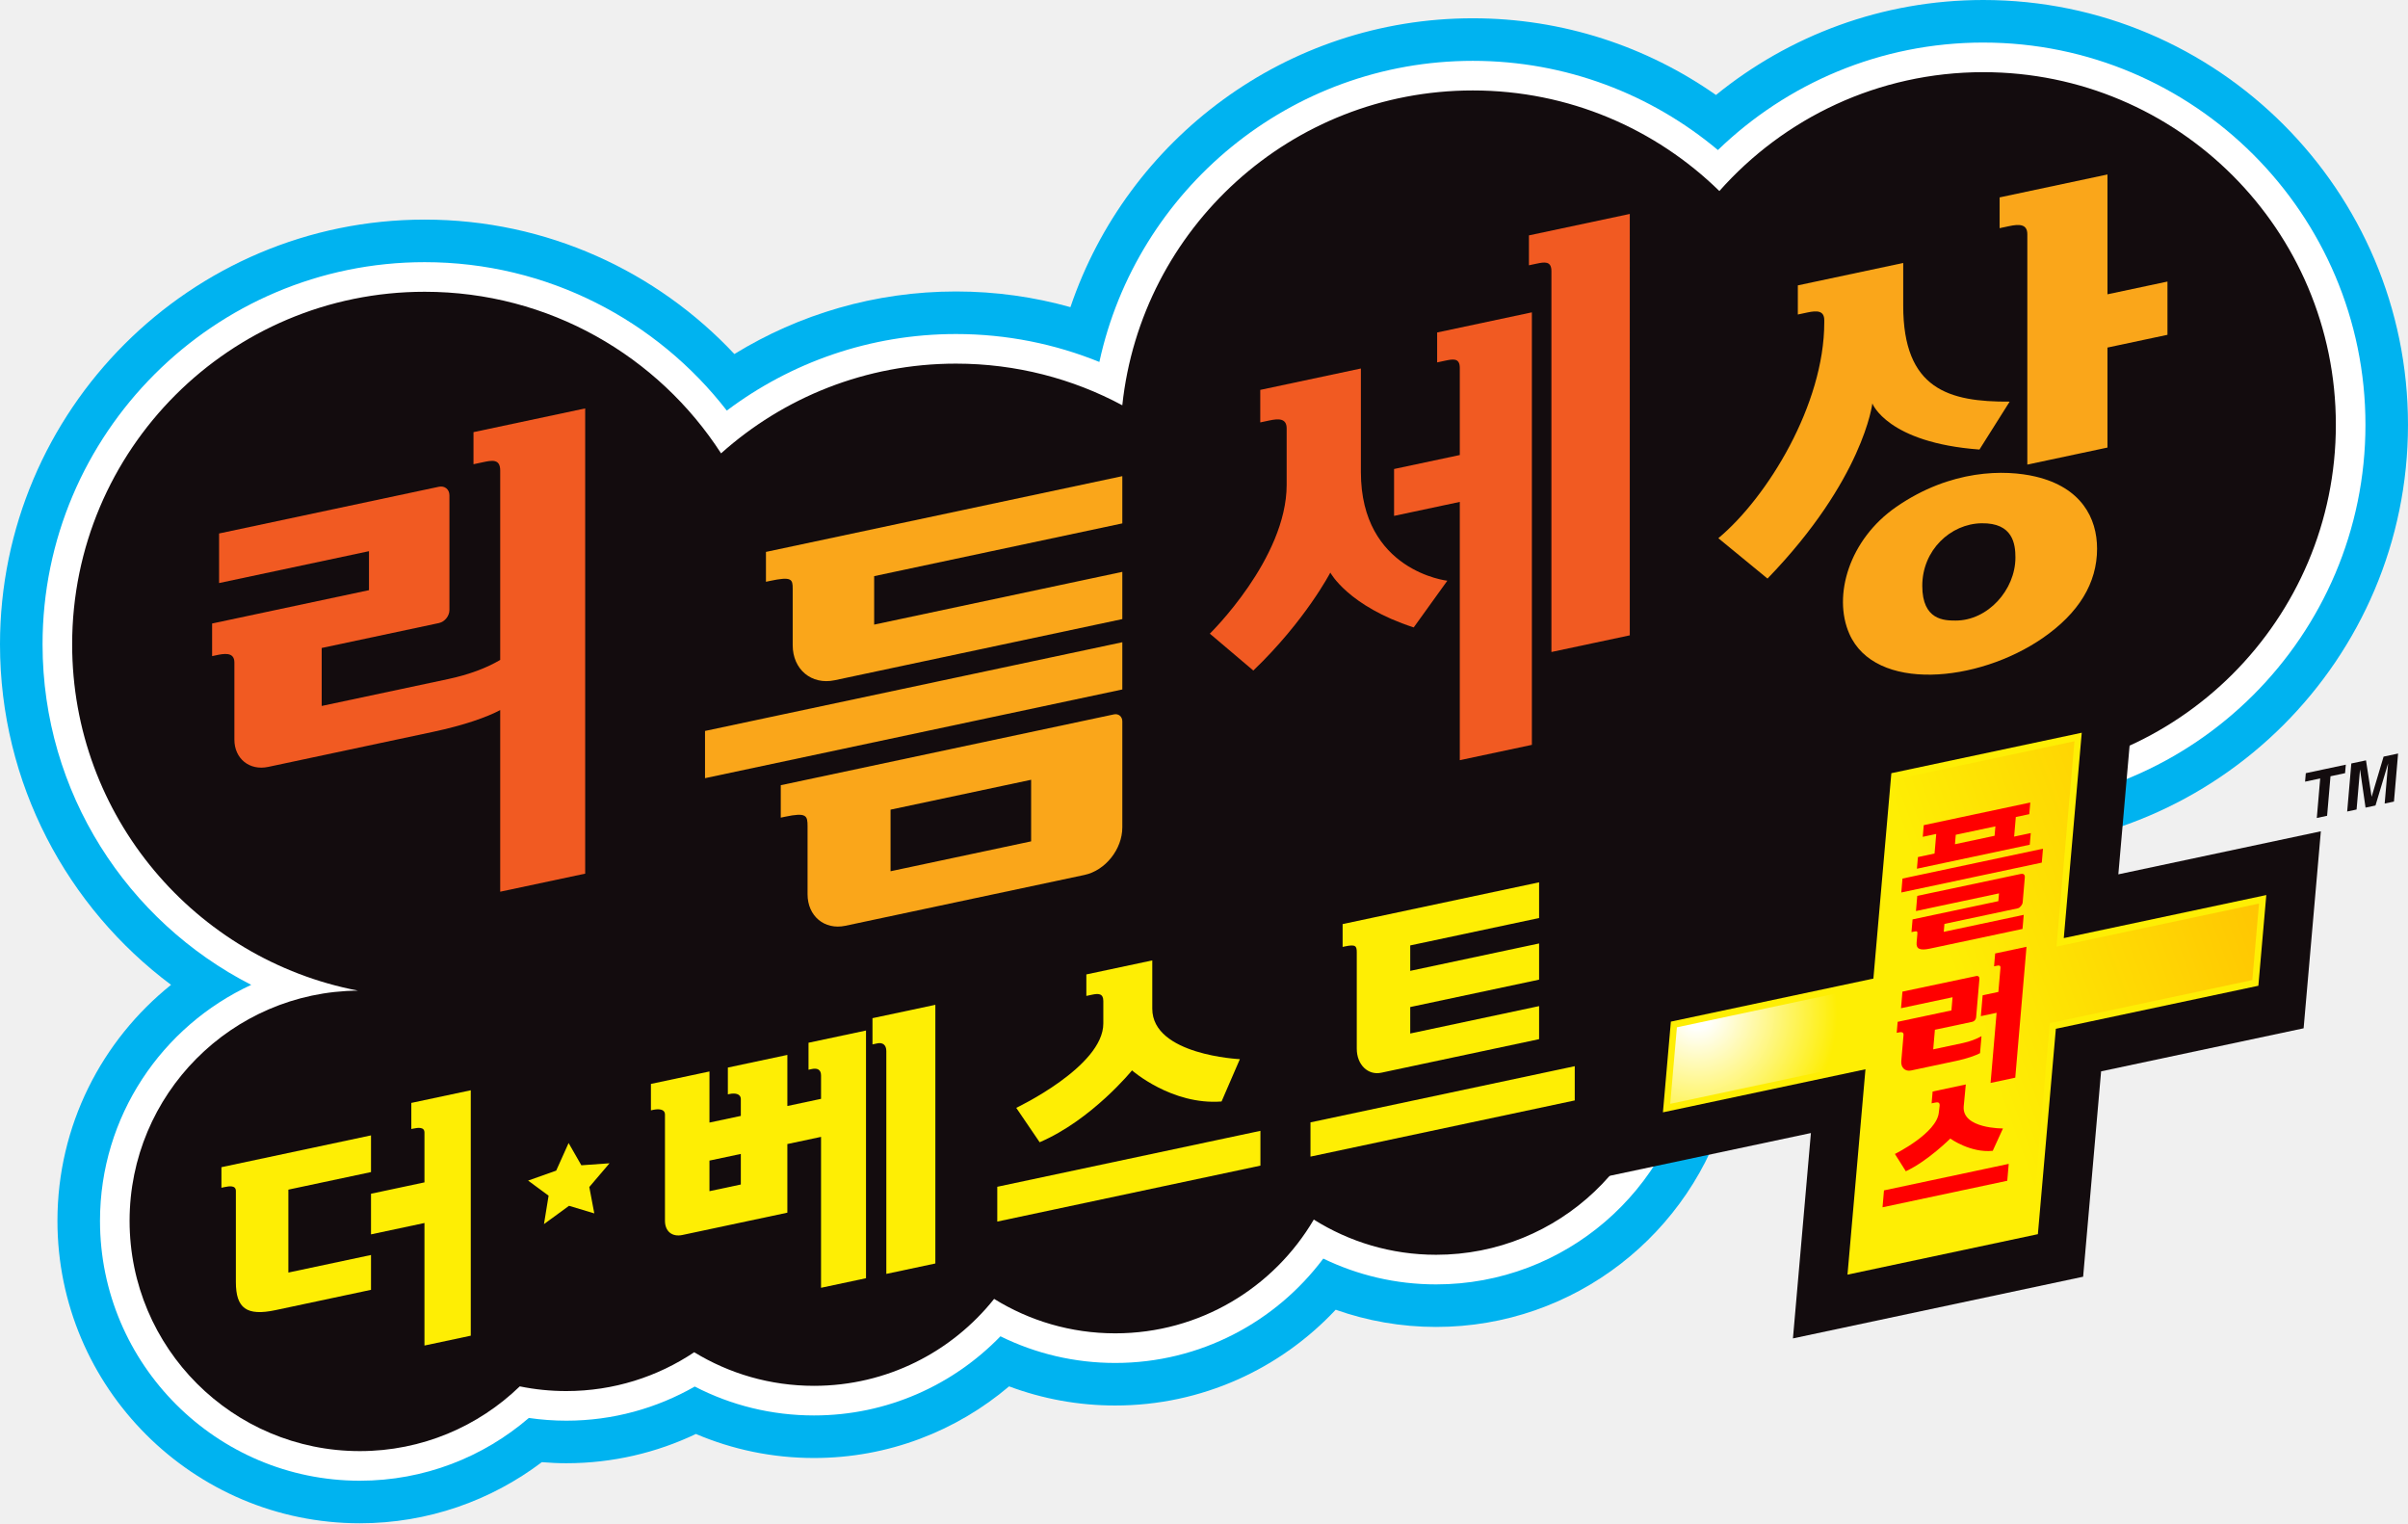
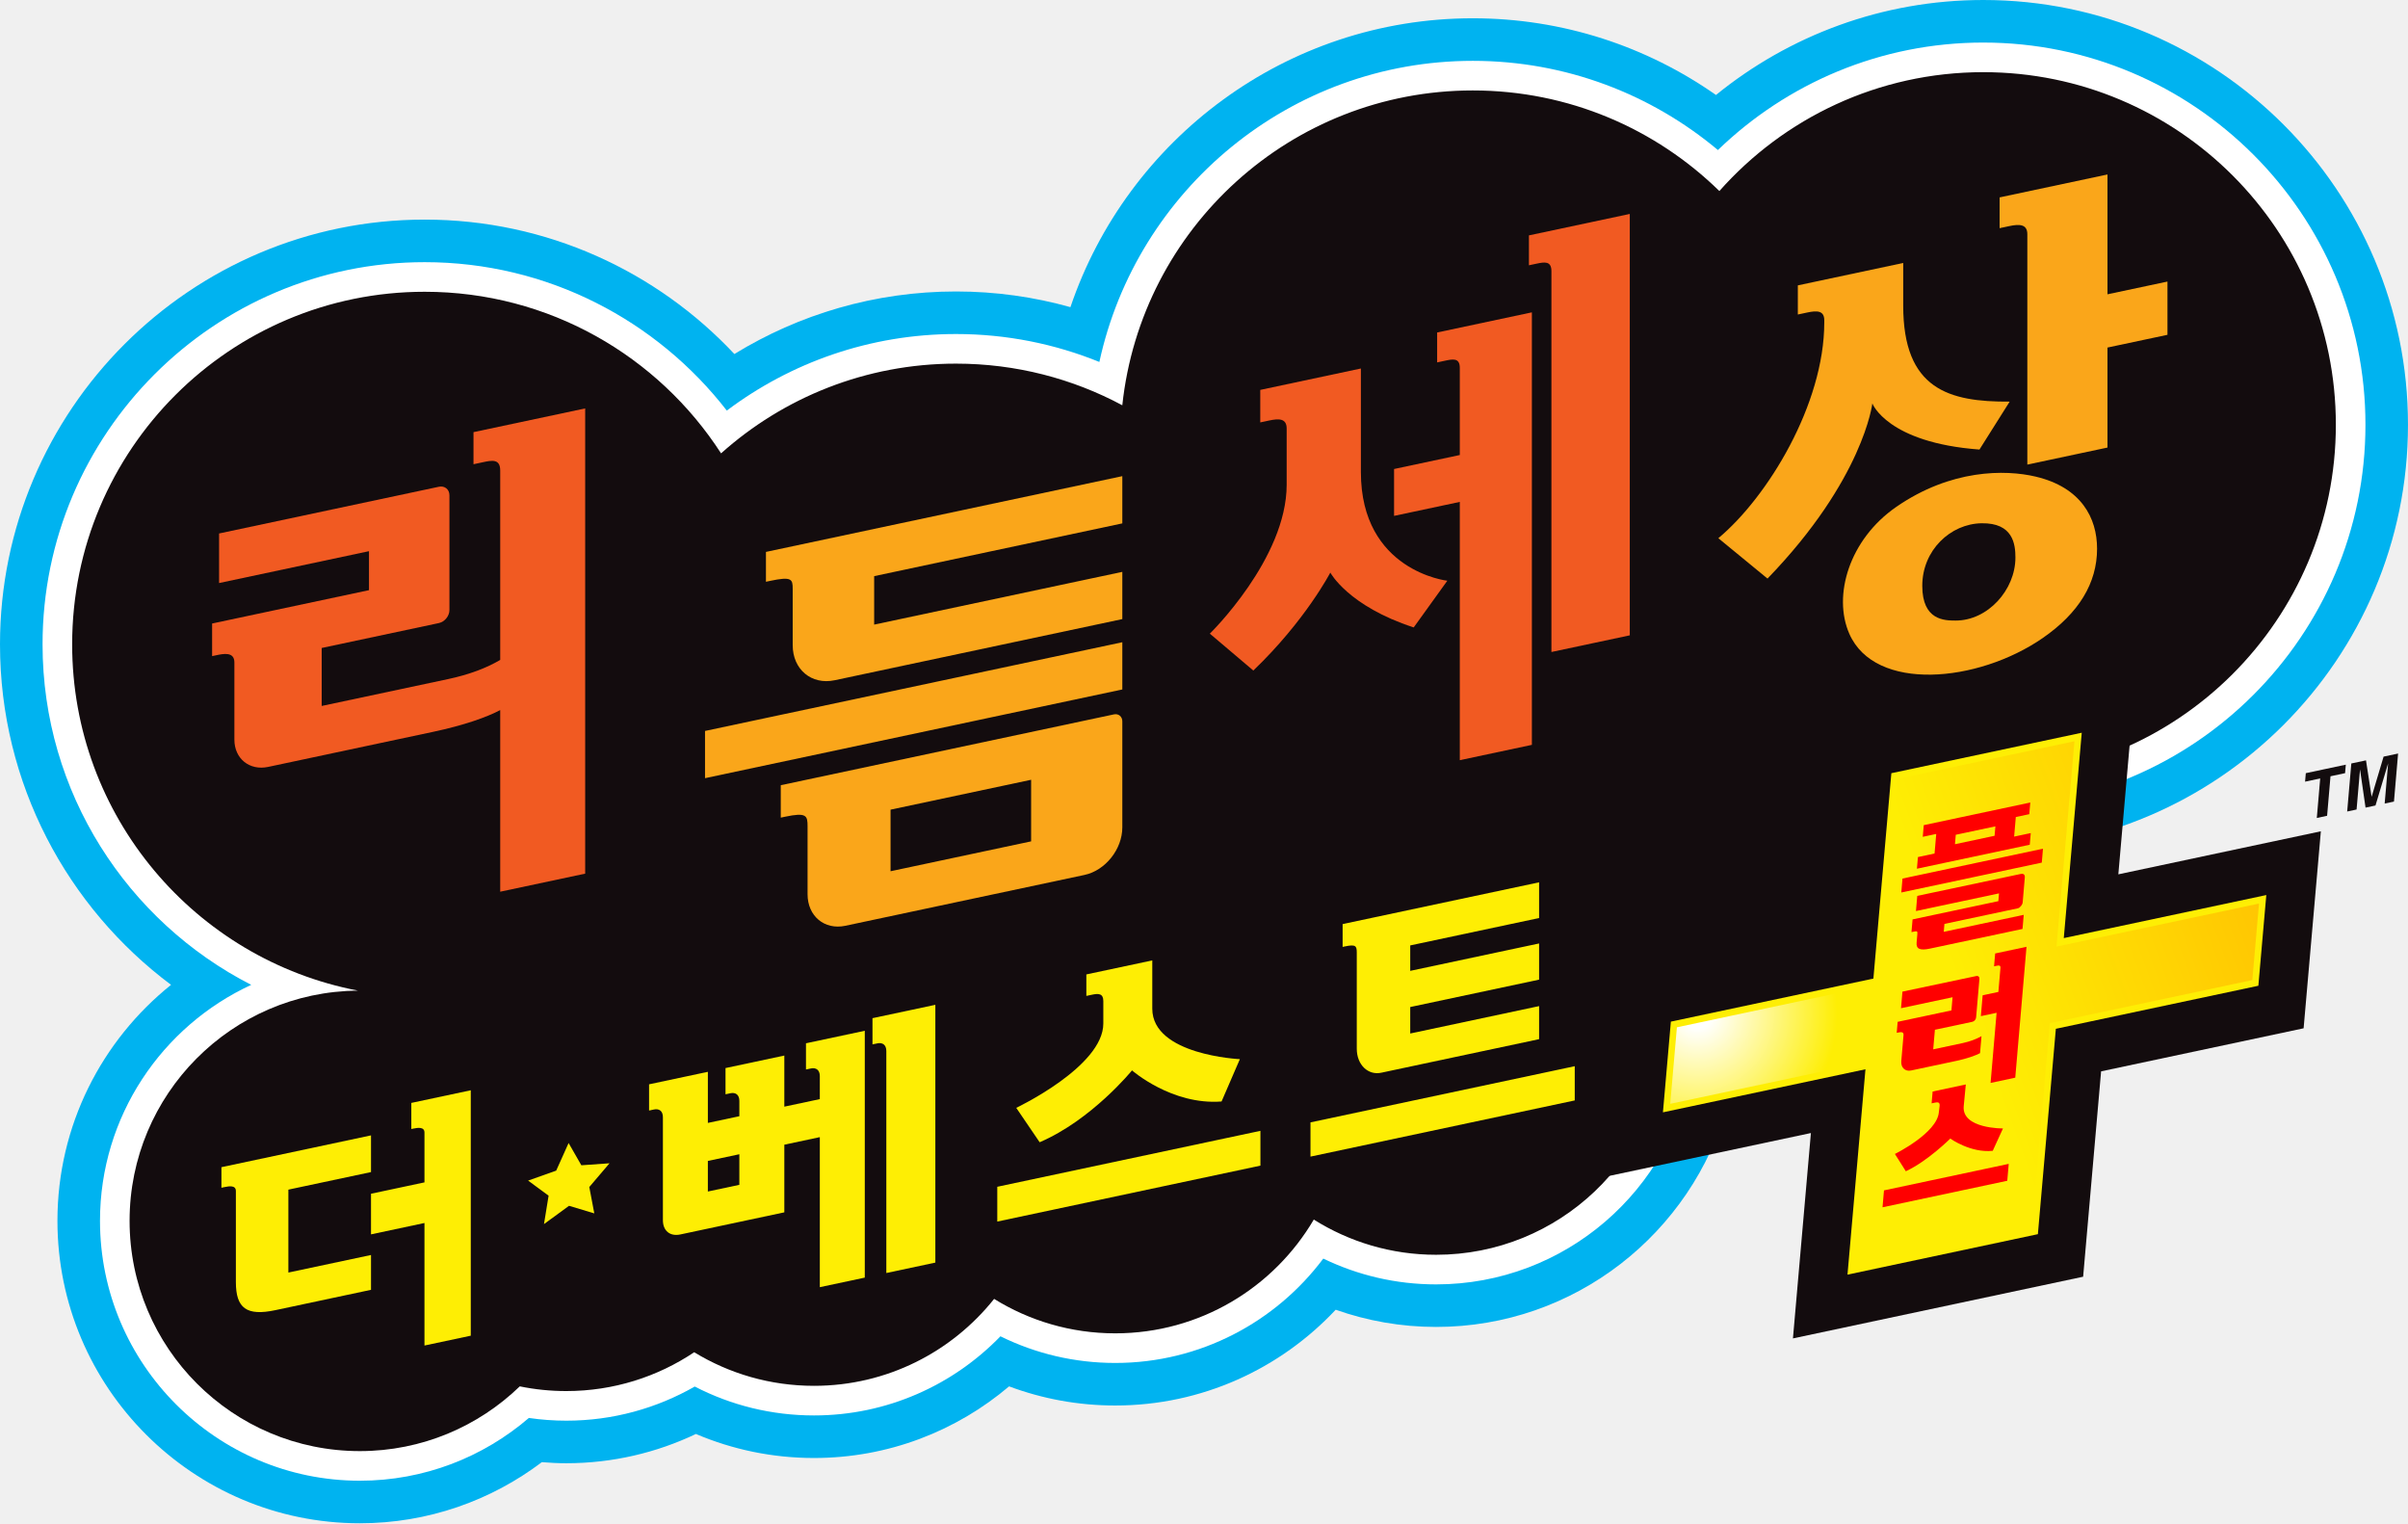
<svg xmlns="http://www.w3.org/2000/svg" xmlns:xlink="http://www.w3.org/1999/xlink" version="1.1" id="Layer_1" x="0px" y="0px" viewBox="0 0 666.667 421.663" xml:space="preserve" width="666.667" height="421.663">
-   <defs id="defs1986" />
-   <style type="text/css" id="style1935">
+   <defs id="defs99049" />
+   <style type="text/css" id="style98998">
	.st0{fill:#00B3F0;}
	.st1{fill:#FFFFFF;}
	.st2{fill:#130C0E;}
	.st3{fill:#FEEE04;}
	.st4{fill:url(#SVGID_1_);}
	.st5{clip-path:url(#SVGID_3_);fill:url(#SVGID_4_);}
	.st6{fill:#FF0000;}
	.st7{fill:#FAA61A;}
	.st8{fill:#F15A22;}
</style>
  <g id="Cloud_00000089551920205542769720000006095197863447250065_" transform="scale(1.333333)">
    <path id="Light_Blue_00000041277648651636048230000008607778450942240145_" class="st0" d="M 411.817,0 C 390.796,0 371.474,7.397 356.305,19.719 341.994,9.69 324.584,3.796 305.821,3.796 c -38.763,0 -71.764,25.14 -83.556,59.972 -7.562,-2.118 -15.53,-3.255 -23.759,-3.255 -16.852,0 -32.613,4.755 -46.018,12.988 C 136.388,56.336 113.519,45.593 88.184,45.593 39.559,45.593 0,85.152 0,133.777 c 0,28.898 13.973,54.594 35.517,70.687 -14.366,11.516 -23.59,29.195 -23.59,48.997 0,34.621 28.166,62.787 62.786,62.787 14.179,0 27.272,-4.73 37.794,-12.687 1.675,0.135 3.362,0.223 5.071,0.223 9.63,0 18.757,-2.185 26.921,-6.076 7.537,3.21 15.825,4.989 24.52,4.989 15.43,0 29.568,-5.605 40.511,-14.872 6.955,2.602 14.388,3.974 22.035,3.974 18.041,0 34.317,-7.659 45.78,-19.883 6.527,2.305 13.541,3.572 20.847,3.572 28.83,0 53.167,-19.539 60.507,-46.065 26.636,-4.659 47.545,-26.15 51.319,-53.077 0.598,0.012 1.196,0.023 1.796,0.023 48.625,0 88.184,-39.559 88.184,-88.183 C 500,39.56 460.441,3.8e-4 411.817,0 Z" />
    <path id="White_00000093136117711823620240000017682408938875315841_" class="st1" d="m 411.817,8.835 c -21.388,0 -40.823,8.509 -55.107,22.315 -13.786,-11.552 -31.539,-18.519 -50.89,-18.519 -37.978,0 -69.805,26.822 -77.545,62.517 -9.198,-3.736 -19.246,-5.8 -29.769,-5.8 -17.841,0 -34.324,5.92 -47.591,15.896 -14.527,-18.734 -37.243,-30.815 -62.73,-30.815 -43.753,0 -79.349,35.596 -79.349,79.349 0,30.792 17.631,57.542 43.327,70.69 -18.515,8.557 -31.4,27.293 -31.4,48.994 0,29.749 24.202,53.952 53.951,53.952 13.397,0 25.658,-4.919 35.102,-13.031 2.536,0.367 5.126,0.566 7.763,0.566 9.702,0 18.806,-2.587 26.681,-7.089 7.563,3.916 15.999,6.002 24.76,6.002 15.178,0 28.902,-6.309 38.715,-16.431 7.322,3.612 15.427,5.534 23.832,5.534 17.653,0 33.352,-8.522 43.201,-21.669 7.089,3.431 15.037,5.358 23.427,5.358 26.782,0 49.059,-19.62 53.237,-45.24 28.087,-1.848 50.377,-25.274 50.377,-53.82 0,-0.231 -0.015,-0.459 -0.018,-0.69 3.284,0.416 6.63,0.631 10.025,0.631 43.753,0 79.349,-35.596 79.349,-79.349 0,-43.753 -35.596,-79.349 -79.348,-79.349 z" />
    <path id="Black_00000062190560780801297450000002757869863246288012_" class="st2" d="m 411.816,14.982 c -21.813,0 -41.393,9.544 -54.804,24.68 -13.2,-12.917 -31.264,-20.884 -51.192,-20.884 -37.779,-5e-5 -68.871,28.62 -72.784,65.361 -10.287,-5.514 -22.043,-8.645 -34.531,-8.645 -18.741,-5e-5 -35.833,7.046 -48.782,18.629 C 136.689,73.938 113.998,60.575 88.184,60.575 c -40.429,0 -73.202,32.774 -73.202,73.202 0,35.692 25.546,65.412 59.35,71.888 -26.225,0.206 -47.424,21.521 -47.424,47.796 0,26.402 21.403,47.805 47.805,47.805 12.908,0 24.612,-5.125 33.214,-13.44 3.117,0.639 6.345,0.975 9.651,0.975 9.833,0 18.97,-2.972 26.569,-8.062 7.247,4.424 15.761,6.975 24.873,6.975 15.149,6e-5 28.642,-7.054 37.401,-18.048 7.306,4.528 15.918,7.15 25.146,7.15 17.575,3e-5 32.926,-9.491 41.232,-23.62 7.36,4.625 16.062,7.31 25.396,7.31 25.513,0 46.354,-19.987 47.729,-45.157 0.643,0.026 1.286,0.049 1.935,0.049 26.402,0 47.805,-21.403 47.805,-47.805 0,-2.784 -0.251,-5.507 -0.708,-8.161 5.414,1.276 11.059,1.955 16.862,1.955 40.429,0 73.202,-32.774 73.202,-73.202 2e-5,-40.429 -32.774,-73.202 -73.202,-73.202 z" />
  </g>
  <g id="_xFF0B__00000054255216110128827750000012672302154573233562_" transform="scale(1.333333)">
    <g id="_xFF0B__00000126321729885662335950000005435185427455240578_">
-       <polygon class="st2" points="379.597,194.331 337.546,203.27 333.967,244.17 376.019,235.232 372.289,277.869 432.545,265.061 436.276,222.424 478.327,213.486 481.905,172.585 439.854,181.523 443.584,138.886 383.328,151.694 " id="polygon1941" />
-       <polygon class="st3" points="388.994,203.164 346.942,212.102 345.295,230.932 387.346,221.994 383.616,264.631 423.149,256.228 426.879,213.591 468.93,204.653 470.578,185.823 428.526,194.761 432.257,152.124 392.724,160.527 " id="polygon1943" />
+       <polygon class="st2" points="379.597,194.331 337.546,203.27 333.967,244.17 376.019,235.232 372.289,277.869 432.545,265.061 436.276,222.424 478.327,213.486 481.905,172.585 439.854,181.523 443.584,138.886 383.328,151.694 " id="polygon99004" />
+       <polygon class="st3" points="388.994,203.164 346.942,212.102 345.295,230.932 387.346,221.994 383.616,264.631 423.149,256.228 426.879,213.591 468.93,204.653 470.578,185.823 428.526,194.761 432.257,152.124 392.724,160.527 " id="polygon99006" />
      <linearGradient id="SVGID_1_" gradientUnits="userSpaceOnUse" x1="347.246" y1="230.484" x2="468.569" y2="186.326" gradientTransform="translate(0.0289,-0.02789)">
-         <stop offset="0.5" style="stop-color:#FEEE04" id="stop1945" />
-         <stop offset="1" style="stop-color:#FFC602" id="stop1947" />
+         <stop offset="0.5" style="stop-color:#FEEE04" id="stop99008" />
+         <stop offset="1" style="stop-color:#FFC602" id="stop99010" />
      </linearGradient>
-       <polygon class="st4" points="390.246,204.342 348.195,213.28 346.805,229.167 388.856,220.229 385.126,262.866 421.896,255.05 425.626,212.413 467.677,203.475 469.067,187.588 427.016,196.526 430.746,153.889 393.977,161.705 " id="polygon1950" style="fill:url(#SVGID_1_)" />
-       <g id="g1965">
-         <defs id="defs1953">
+       <polygon class="st4" points="390.246,204.342 348.195,213.28 346.805,229.167 388.856,220.229 385.126,262.866 421.896,255.05 425.626,212.413 467.677,203.475 469.067,187.588 427.016,196.526 430.746,153.889 393.977,161.705 " id="polygon99013" style="fill:url(#SVGID_1_)" />
+       <g id="g99028">
+         <defs id="defs99016">
          <polygon id="SVGID_2_" points="390.246,204.342 348.195,213.28 346.805,229.167 388.856,220.229 " />
        </defs>
        <clipPath id="SVGID_3_">
-           <use xlink:href="#SVGID_2_" style="overflow:visible" id="use1955" />
+           <use xlink:href="#SVGID_2_" style="overflow:visible" id="use99018" />
        </clipPath>
        <radialGradient id="SVGID_4_" cx="362.358" cy="251.462" r="33.786" gradientTransform="matrix(0.86024,0,0,0.86024,40.71867,-5.84374)" gradientUnits="userSpaceOnUse">
-           <stop offset="0.1" style="stop-color:#FFFFFF" id="stop1958" />
-           <stop offset="1" style="stop-color:#FEEE04" id="stop1960" />
+           <stop offset="0.1" style="stop-color:#FFFFFF" id="stop99021" />
+           <stop offset="1" style="stop-color:#FEEE04" id="stop99023" />
        </radialGradient>
-         <circle class="st5" cx="353.907" cy="212.351" r="29.064" clip-path="url(#SVGID_3_)" id="circle1963" style="fill:url(#SVGID_4_)" />
+         <circle class="st5" cx="353.907" cy="212.351" r="29.064" clip-path="url(#SVGID_3_)" id="circle99026" style="fill:url(#SVGID_4_)" />
      </g>
    </g>
    <path id="스_00000168090629560625151070000016189836504021496963_" class="st6" d="m 415.9,234.278 -2.124,4.645 c -4.613,0.481 -8.816,-2.543 -8.816,-2.543 0,0 -4.732,4.721 -9.235,6.783 l -2.264,-3.589 c 0,0 8.752,-4.311 9.125,-8.654 l 0.161,-1.348 c 0.067,-0.776 -0.413,-0.775 -1.037,-0.642 l -0.626,0.133 0.21,-2.45 6.888,-1.464 -0.434,4.529 c -0.403,4.689 8.152,4.6 8.152,4.6 z m -24.707,12.86 -0.301,3.508 25.9,-5.505 0.301,-3.508 z" />
    <path id="러_00000182486935621652461920000010461163061127598229_" class="st6" d="m 407.612,216.538 c 1.418,-0.301 2.899,-0.872 3.828,-1.418 l -0.303,3.531 c -0.931,0.494 -2.755,1.137 -4.812,1.574 l -9.501,2.019 c -1.24,0.264 -2.153,-0.604 -2.039,-1.938 l 0.465,-5.411 c 0.067,-0.777 -0.671,-0.621 -1.168,-0.515 l -0.246,0.052 0.196,-2.287 11.164,-2.373 0.235,-2.733 -10.701,2.274 0.296,-3.441 15.346,-3.24 c 0.387,-0.082 0.672,0.189 0.636,0.606 l -0.686,7.992 c -0.036,0.417 -0.379,0.822 -0.767,0.904 l -7.79,1.656 -0.349,4.065 z m 6.667,-18.586 -0.229,2.668 0.475,-0.101 c 0.473,-0.1 0.905,-0.192 0.85,0.454 l -0.426,4.962 -3.269,0.695 -0.372,4.333 3.269,-0.695 -1.251,14.56 5.126,-1.09 2.334,-27.171 z" />
    <path id="플_2_" class="st6" d="m 420.21,189.932 -0.251,2.925 -19.237,4.089 c -2.13,0.453 -2.862,0.023 -2.753,-1.244 l 0.151,-1.761 c 0.047,-0.549 -0.013,-0.678 -0.657,-0.541 l -0.561,0.119 0.227,-2.642 17.814,-3.786 0.139,-1.615 -17.248,3.666 0.27,-3.148 21.502,-4.555 c 0.502,-0.106 0.884,0.103 0.829,0.737 l -0.451,5.249 c -0.025,0.294 -0.49,1.041 -0.992,1.148 l -15.246,3.241 -0.141,1.647 z m 3.999,-13.733 -29.172,6.201 -0.248,2.891 29.172,-6.201 z m -5.993,-2.51 0.349,-4.064 2.797,-0.594 0.208,-2.42 -22.117,4.701 -0.208,2.42 2.797,-0.594 -0.349,4.064 -3.452,0.734 -0.208,2.42 23.429,-4.98 0.208,-2.42 z m -12.117,-0.381 8.229,-1.749 -0.168,1.96 -8.229,1.749 z" />
  </g>
  <g id="리듬_세상_더_x30FB_베스트_1_" transform="scale(1.333333)">
    <path id="트_1_" class="st3" d="m 292.822,196.28 3e-5,5.281 26.758,-5.688 v 7.511 l -26.758,5.688 v 5.495 l 26.758,-5.688 v 6.864 l -32.782,6.968 c -2.704,0.575 -5.076,-1.615 -5.076,-4.989 l 3e-5,-19.97 c 0,-1.353 -0.21,-1.742 -2.457,-1.264 l -0.481,0.102 6e-5,-4.739 40.796,-8.671 v 7.413 z m -20.712,36.738 v 7.107 l 54.873,-11.663 3e-5,-7.107 z" />
    <path id="스_00000037666187951757541670000003988172710935720587_" class="st3" d="m 257.447,219.895 -3.801,8.786 c -10.343,0.797 -18.592,-6.457 -18.592,-6.457 0,0 -8.332,10.268 -19.179,14.921 l -4.861,-7.143 c 0,0 18.081,-8.565 18.081,-17.507 v -4.672 c 0,-1.597 -1.032,-1.59 -2.347,-1.31 l -1.177,0.25 v -4.462 l 13.69,-2.91 v 10.023 c -3e-5,9.655 18.186,10.481 18.186,10.481 z m -50.372,26.494 -2e-5,7.223 54.642,-11.614 v -7.223 z" />
-     <path id="베_1_" class="st3" d="m 194.217,208.61 v 53.702 l -10.18,2.164 8e-5,-46.264 c 0,-1.312 -0.798,-1.824 -1.856,-1.599 l -1.017,0.216 v -5.444 z m -26.334,13.481 0.752,-0.16 c 0.996,-0.212 1.848,0.089 1.848,1.333 l -2e-5,4.87 -6.995,1.487 2e-5,-10.609 -12.354,2.626 v 5.565 l 0.361,-0.077 c 0.996,-0.212 2.331,-0.144 2.331,1.099 l -2e-5,3.45 -6.511,1.384 v -10.609 l -12.156,2.584 v 5.483 l 0.457,-0.097 c 0.996,-0.212 2.458,-0.257 2.458,0.987 l -5e-5,22.026 c 0,2.216 1.483,3.418 3.621,2.964 l 21.792,-4.632 3e-5,-14.249 6.995,-1.487 -5e-5,31.329 9.337,-1.985 v -51.424 l -11.937,2.537 v 5.606 z m -14.057,23.827 -6.511,1.384 v -6.35 l 6.511,-1.384 z" />
+     <path id="베_2_" class="st3" d="m 194.217,208.61 v 53.52 l -10.18,2.164 6e-5,-46.082 c 2e-5,-1.312 -0.798,-1.824 -1.855,-1.599 l -1.018,0.216 v -5.444 z m -26.863,7.987 v 5.444 l 1.018,-0.216 c 1.058,-0.225 1.856,0.287 1.856,1.599 v 4.765 l -7.371,1.567 v -10.609 l -12.21,2.595 v 5.444 l 1.017,-0.216 c 1.058,-0.225 1.856,0.287 1.856,1.599 v 3.172 l -6.537,1.39 v -10.609 0 l -12.21,2.595 v 5.444 l 1.018,-0.216 c 1.058,-0.225 1.856,0.287 1.856,1.599 l -6e-5,1.4e-4 -6e-5,21.378 c 0,2.216 1.483,3.418 3.621,2.964 l 21.591,-4.589 v -14.046 l 7.371,-1.567 -6e-5,31.147 9.337,-1.985 V 214.002 Z m -20.373,24.426 6.537,-1.389 v 6.35 l -6.537,1.389 z" />
    <polygon id="_x2605__1_" class="st3" points="115.49,243.035 109.656,245.106 113.911,248.235 112.953,254.135 118.157,250.339 123.399,251.914 122.362,246.439 126.558,241.513 120.713,241.925 118.065,237.305 " />
    <path id="더" class="st3" d="M 59.879,264.197 77.037,260.55 v 7.233 l -19.828,4.215 c -6.001,1.276 -8.232,-0.377 -8.232,-5.836 v -18.897 c -0.001,-1.211 -1.353,-1.024 -2.34,-0.814 l -0.66,0.14 V 242.321 L 77.037,235.718 v 7.618 l -17.158,3.647 z M 85.408,228.977 v 5.421 l 0.388,-0.083 c 0.988,-0.21 2.341,-0.397 2.341,0.816 v 10.345 L 77.037,247.835 v 8.433 l 11.1,-2.359 -6e-5,25.44 9.615,-2.044 v -50.952 z" />
    <path id="상_2_" class="st7" d="m 422.689,98.951 c -6.337,-1.498 -17.601,-1.554 -28.942,6.284 -9.781,6.76 -13.228,18.423 -9.754,26.342 5.324,12.136 26.666,10.195 40.135,0.905 7.526,-5.192 11.311,-11.426 11.311,-18.574 -10e-6,-6.381 -3.301,-12.722 -12.75,-14.956 z m -16.641,29.885 c -2.271,-0.008 -6.904,-0.023 -6.904,-7.209 0,-7.446 5.894,-12.885 12.301,-12.991 6.576,-0.109 7.039,4.379 7.039,7.116 0,6.708 -5.731,13.107 -12.436,13.084 z m 44.008,-70.381 v 11.055 l -12.458,2.648 v 20.76 l -16.641,3.537 V 48.621 c 0,-2.154 -1.753,-2.103 -3.75,-1.679 l -2.006,0.426 v -6.384 l 22.398,-4.761 v 24.878 z m -61.279,25.305 c 0,0 -1.827,15.74 -21.768,36.36 l -10.209,-8.384 c 10.218,-8.515 21.993,-27.783 21.993,-44.78 v -0.48 c 0,-2.042 -1.566,-2.014 -3.516,-1.599 l -1.971,0.419 v -6.05 l 21.88,-4.651 v 8.877 c 0,17.358 9.493,19.993 22.105,19.91 l -6.274,9.949 c -19.166,-1.419 -22.24,-9.57 -22.24,-9.57 z" />
    <path id="세_00000151518686254035028310000006543246078542146693_" class="st8" d="m 300.526,120.565 -6.979,9.694 c -13.635,-4.429 -17.318,-11.384 -17.318,-11.384 0,0 -5.163,9.963 -15.987,20.335 l -9.03,-7.657 c 0,0 15.953,-15.562 15.953,-30.914 V 88.953 c 0,-2.137 -1.692,-2.061 -3.583,-1.659 l -1.9,0.404 V 80.946 l 20.895,-4.441 -3e-5,21.499 c 10e-6,20.585 17.95,22.562 17.95,22.562 z m -2.116,-51.537 v 6.209 l 1.618,-0.344 c 1.611,-0.342 3.086,-0.656 3.086,1.481 v 18.094 l -13.647,2.901 v 9.734 l 13.647,-2.901 v 53.621 l 14.969,-3.182 V 64.846 Z m 19.06,-20.16 v 6.209 l 1.618,-0.344 c 1.611,-0.342 3.051,-0.58 3.051,1.557 v 79.072 l 16.271,-3.458 3e-5,-87.487 z" />
    <path id="듬_00000135689757128352503860000016487042145683423879_" class="st7" d="m 231.294,148.316 -69.174,14.703 v 6.733 l 0.858,-0.182 c 4.527,-0.962 4.705,-0.222 4.705,1.996 v 14.09 c 0,4.536 3.516,7.467 7.854,6.545 l 49.649,-10.553 c 4.337,-0.922 7.854,-5.347 7.854,-9.883 V 149.77 c 0,-1.008 -0.781,-1.659 -1.745,-1.454 z m -17.19,26.36 -29.188,6.204 V 168.094 l 29.188,-6.204 z m 18.935,-41.341 5e-5,9.806 -86.648,18.418 v -9.806 z m -51.526,-13.722 v 10.064 l 51.526,-10.952 v 9.806 l -59.715,12.693 c -4.819,1.024 -8.726,-2.231 -8.726,-7.272 l -3e-5,-11.683 c 0,-2.021 -0.178,-2.631 -4.698,-1.67 l -0.856,0.182 v -6.198 L 233.039,98.855 v 9.806 z" />
    <path id="리_1_" class="st8" d="m 98.317,89.719 v 6.659 l 1.908,-0.405 c 1.899,-0.404 3.638,-0.773 3.638,1.711 v 39.326 c -2.806,1.649 -6.399,3.035 -10.828,3.977 l -26.238,5.577 v -12.036 l 24.331,-5.172 c 1.211,-0.257 2.192,-1.466 2.192,-2.7 v -23.831 c 0,-1.234 -0.981,-2.026 -2.192,-1.769 l -45.637,9.7 v 10.292 l 31.126,-6.616 v 8.092 l -32.573,6.924 v 6.77 l 0.769,-0.163 c 1.553,-0.33 3.856,-0.82 3.856,1.482 v 16.021 c 0,3.949 3.141,6.483 7.015,5.66 l 34.26,-7.282 c 6.427,-1.366 11.091,-3.02 13.919,-4.513 v 37.706 l 17.645,-3.751 v -96.587 z" />
  </g>
  <path id="_x2122_" class="st2" d="m 641.419,226.428 0.94,-10.941 -4.186,0.89 0.202,-2.351 11.073,-2.354 -0.202,2.351 -4.035,0.858 -0.94,10.94 z m 18.789,-3.994 0.954,-11.11 -3.496,11.65 -2.753,0.585 -1.527,-10.582 -0.954,11.11 -2.602,0.553 1.142,-13.299 4.066,-0.864 1.545,10.028 0.03,-0.006 3.297,-11.057 4.013,-0.853 -1.142,13.299 z" style="stroke-width:1.333" />
</svg>
